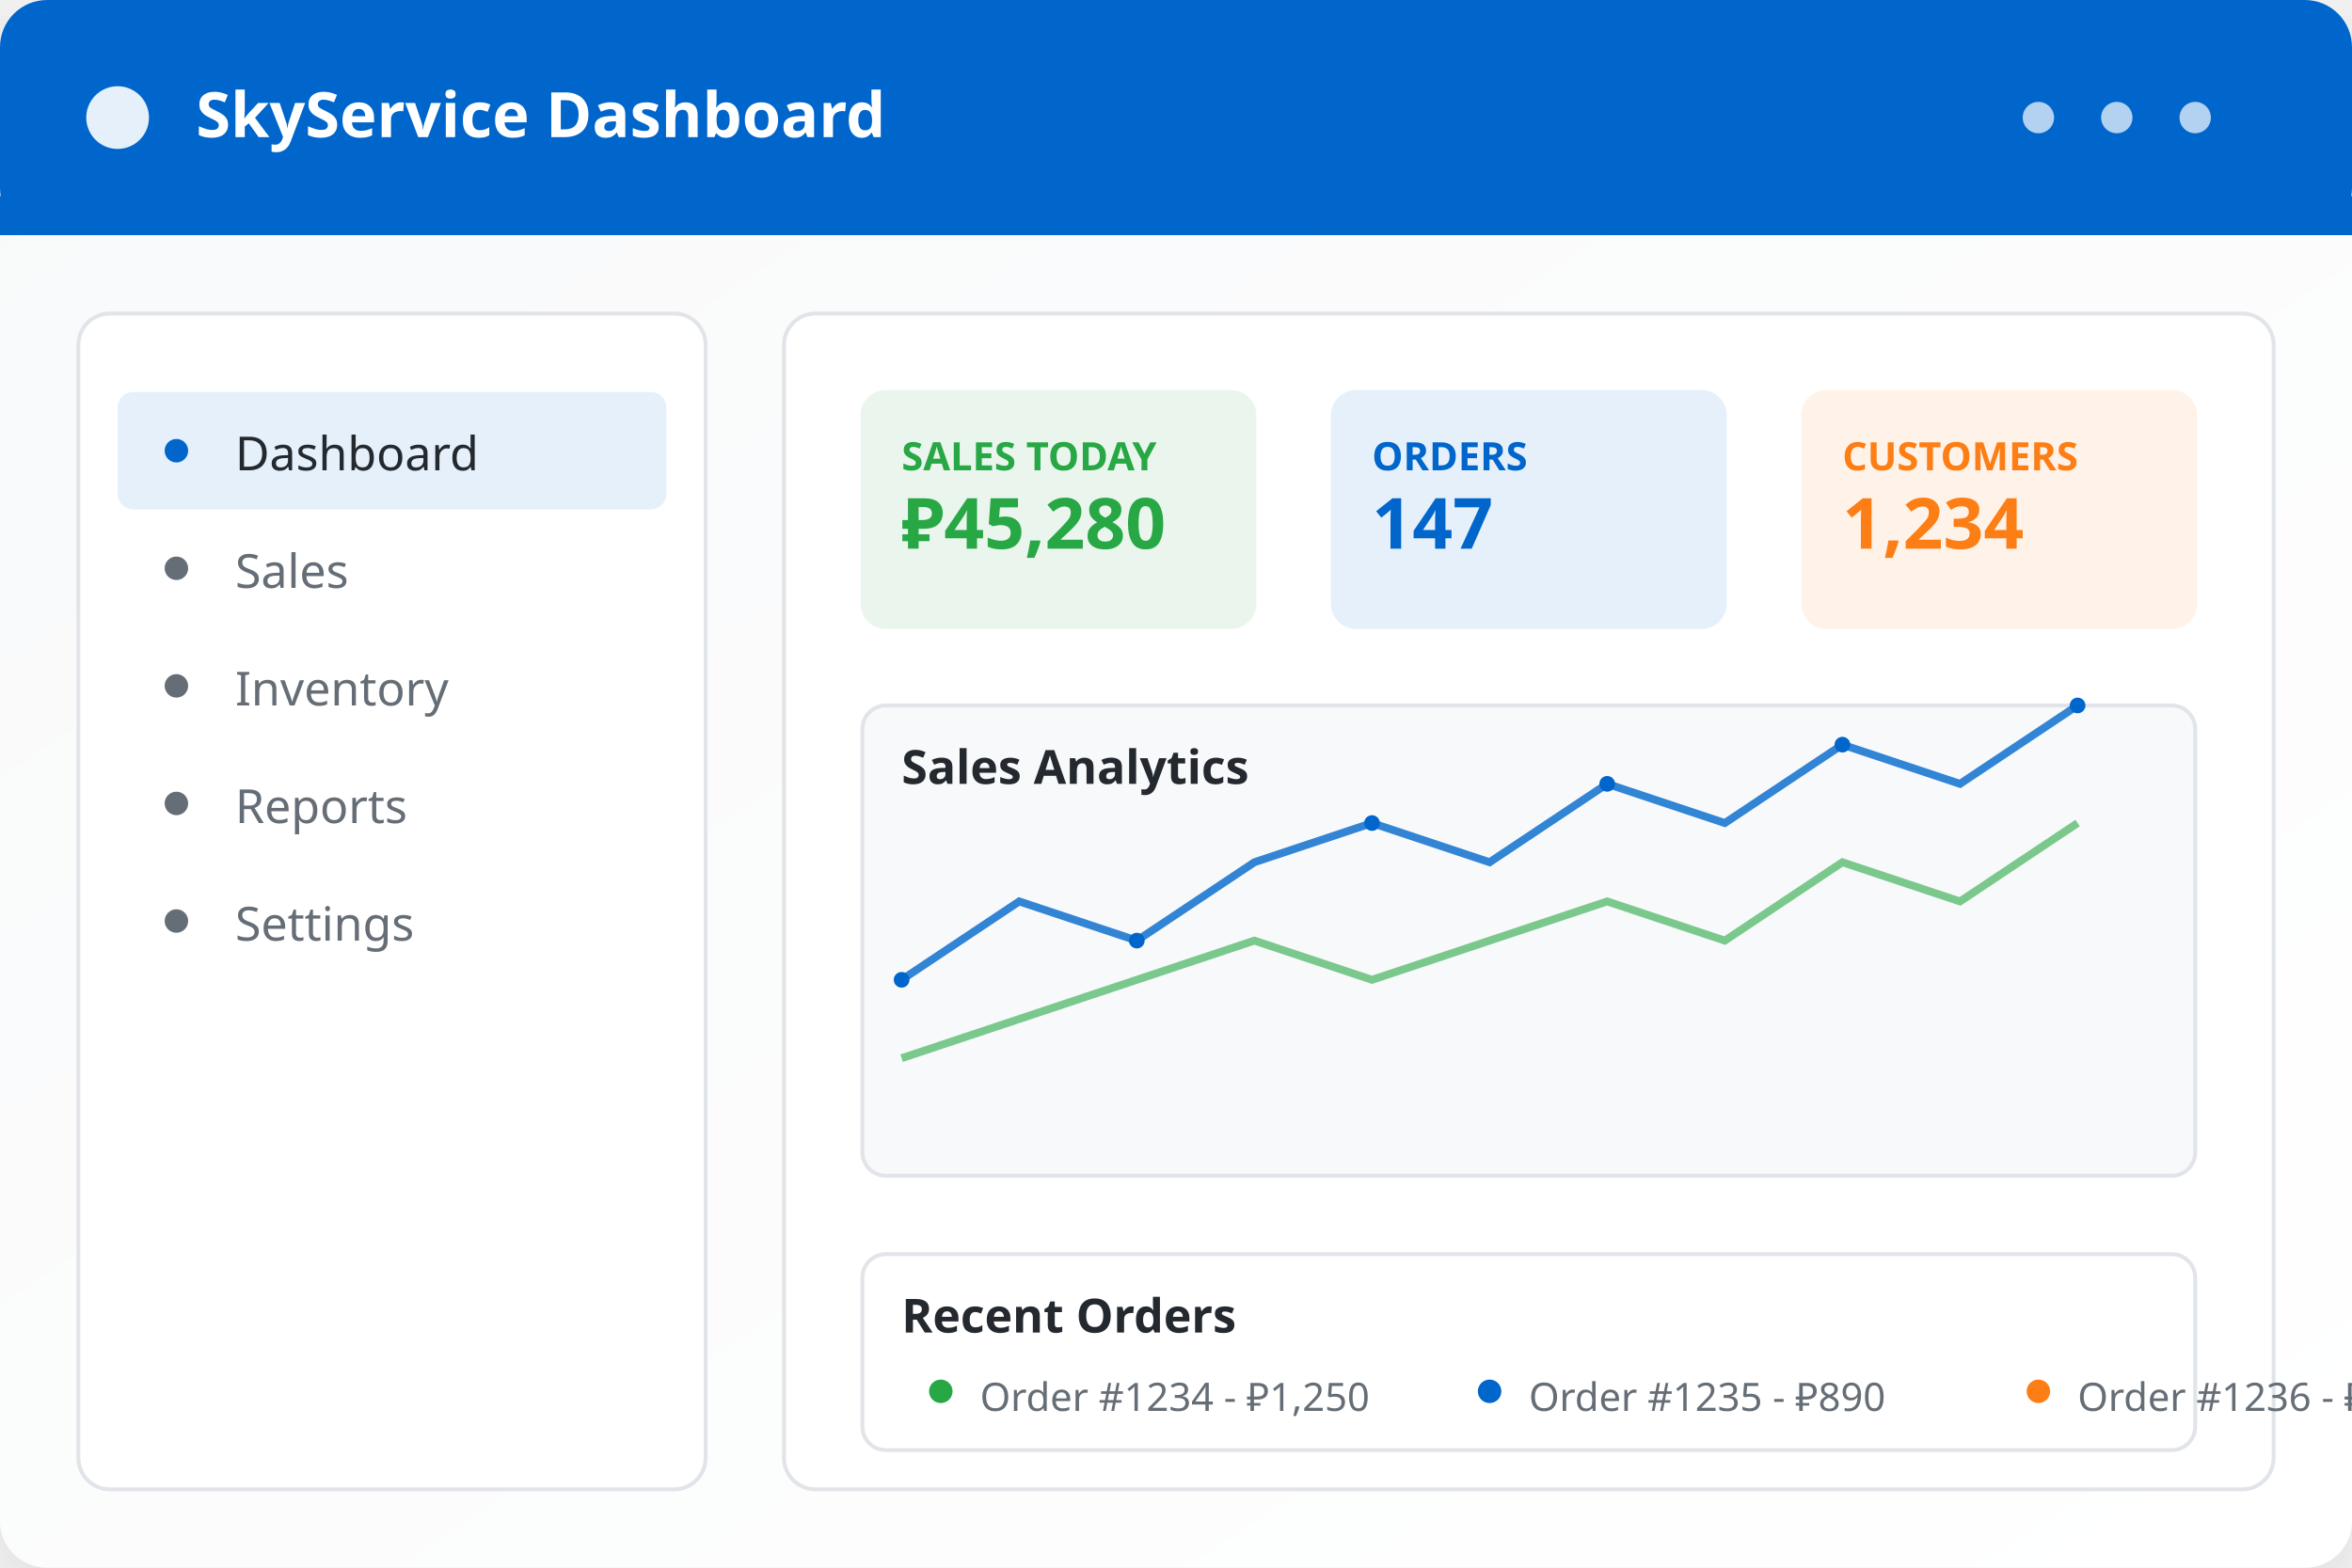
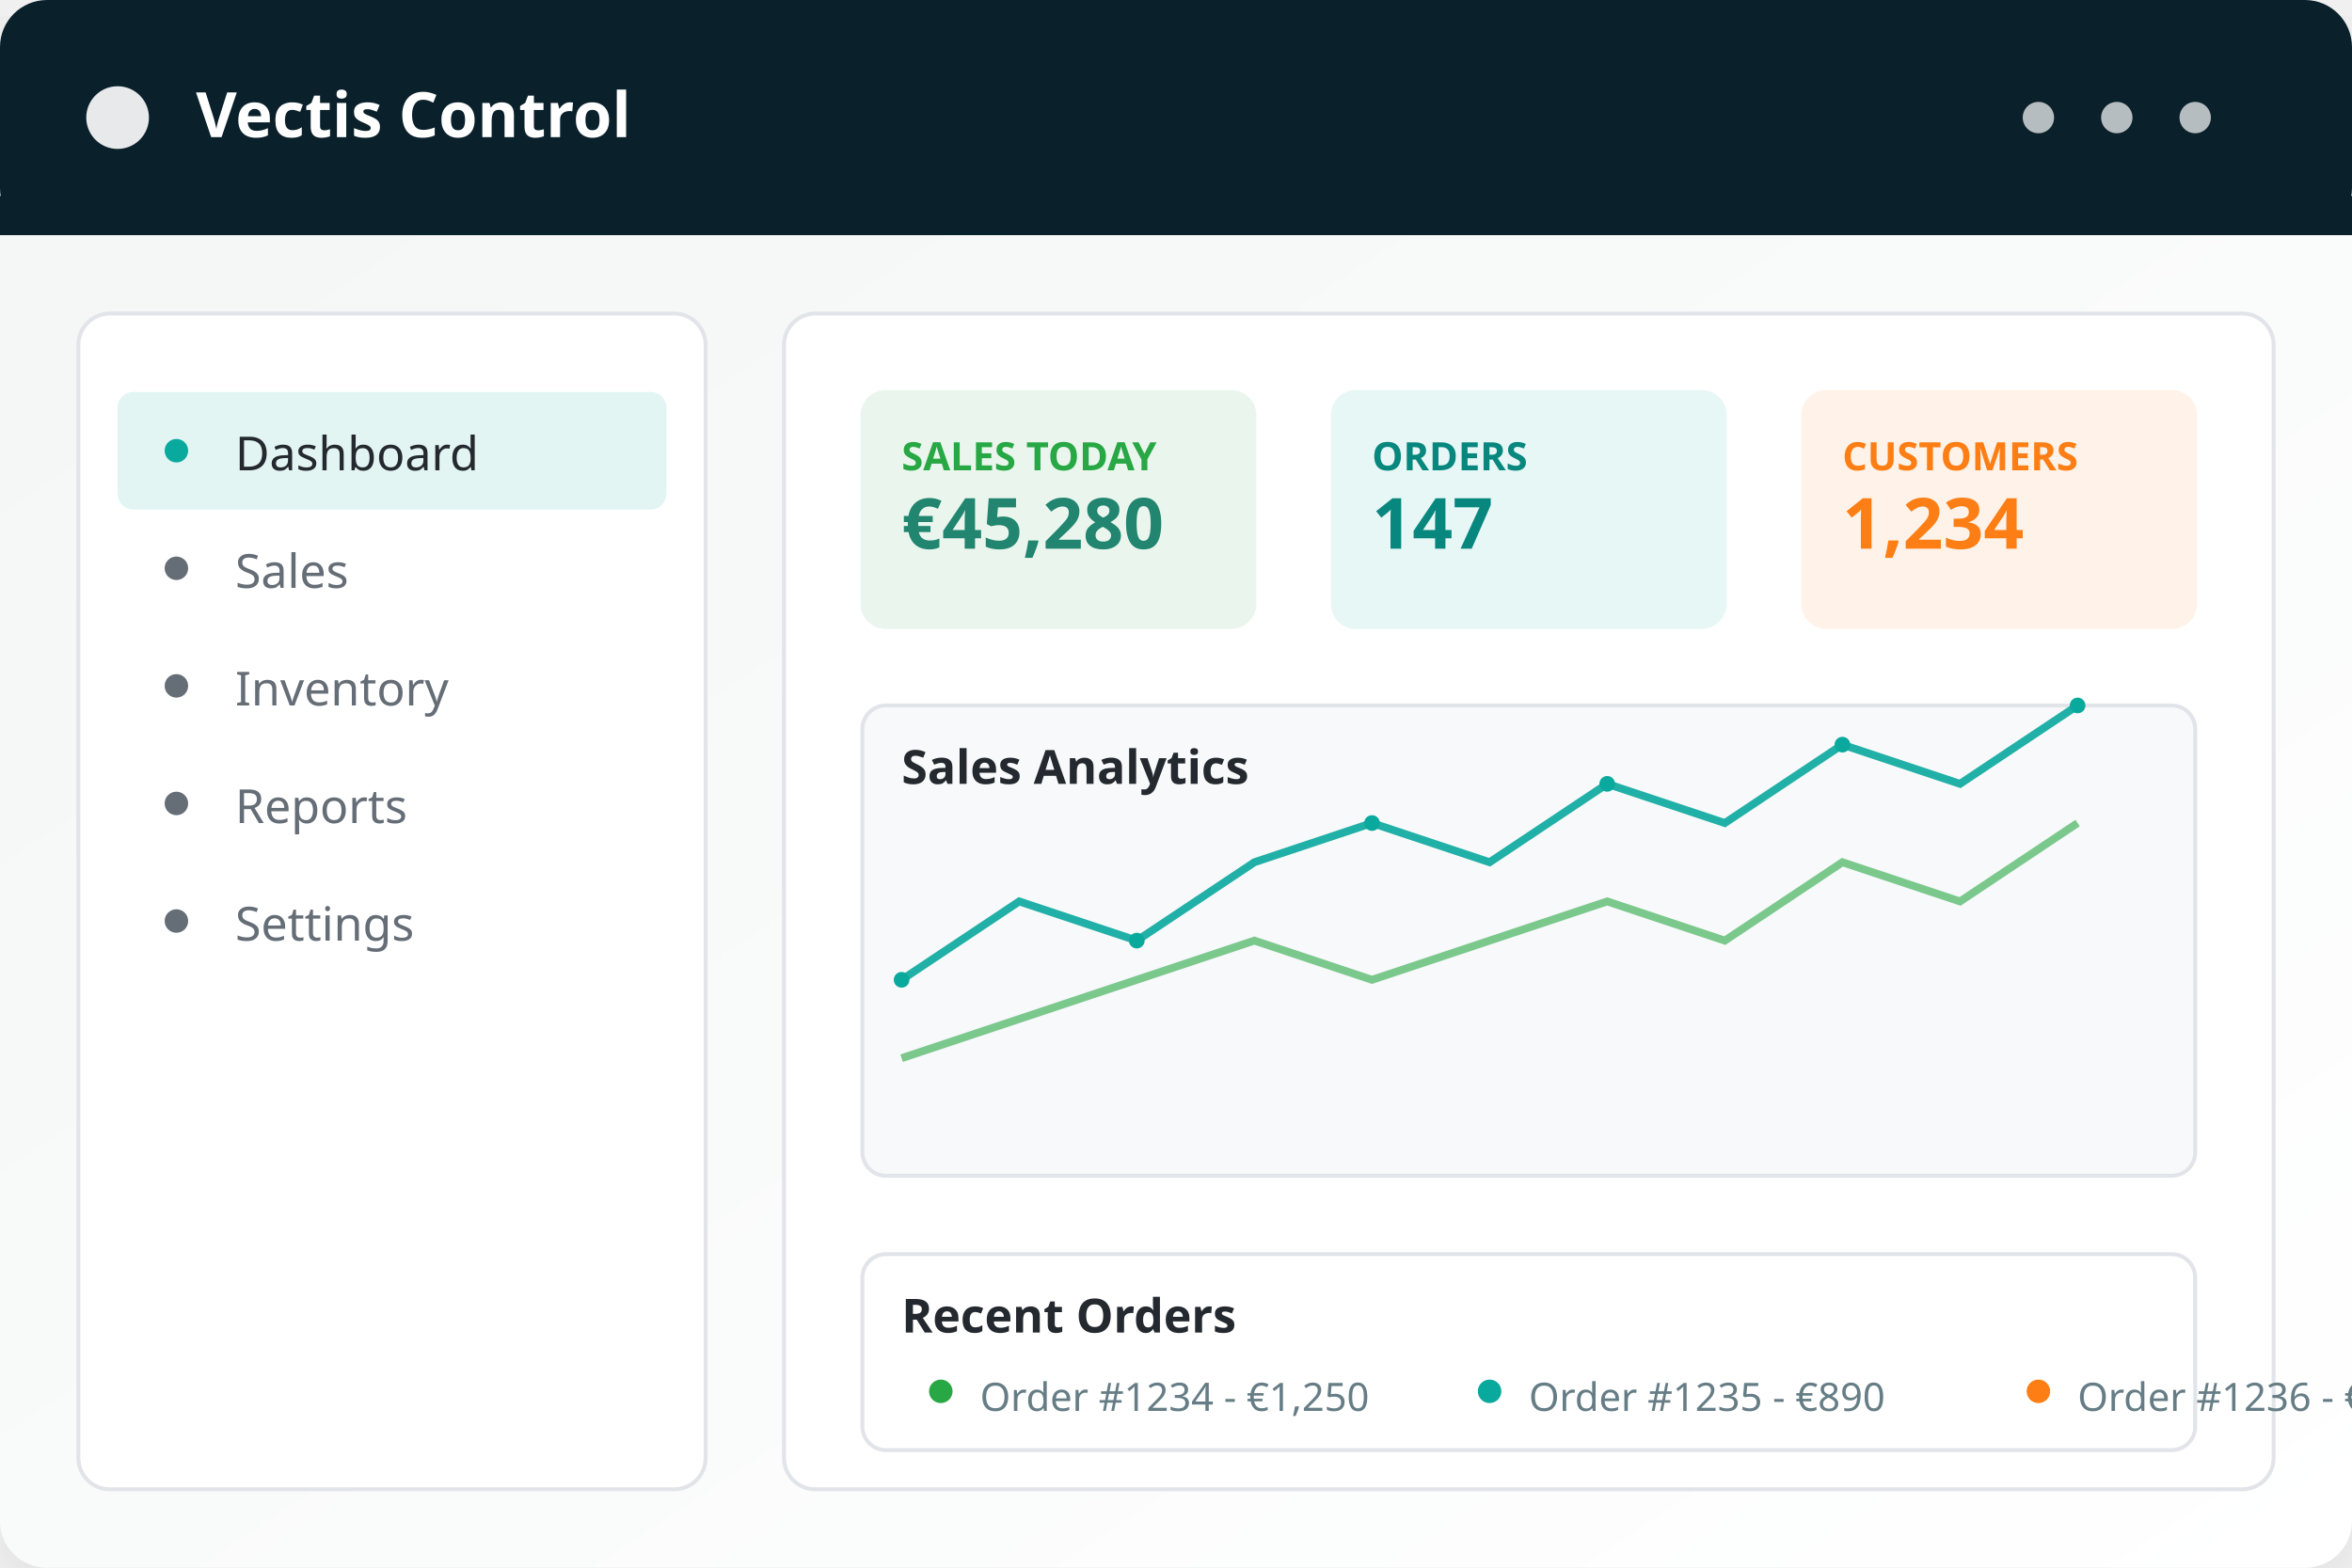
<svg xmlns="http://www.w3.org/2000/svg" width="600" height="400" viewBox="0 0 600 400">
  <defs>
    <linearGradient id="dashboardGradient" x1="0%" y1="0%" x2="100%" y2="100%">
-       <stop offset="0%" style="stop-color:#f8f9fa;stop-opacity:1" />
+       <stop offset="0%" style="stop-color:#f3f6f5;stop-opacity:1" />
      <stop offset="100%" style="stop-color:#ffffff;stop-opacity:1" />
    </linearGradient>
    <filter id="shadow" x="-20%" y="-20%" width="140%" height="140%">
      <feDropShadow dx="0" dy="4" stdDeviation="8" flood-color="#000000" flood-opacity="0.1" />
    </filter>
  </defs>
  <rect width="600" height="400" rx="12" fill="url(#dashboardGradient)" filter="url(#shadow)" />
-   <rect x="0" y="0" width="600" height="60" rx="12" fill="#0066cc" />
-   <rect x="0" y="50" width="600" height="10" fill="#0066cc" />
+   <rect x="0" y="0" width="600" height="60" rx="12" fill="#0a202a" />
+   <rect x="0" y="50" width="600" height="10" fill="#0a202a" />
  <circle cx="30" cy="30" r="8" fill="#ffffff" opacity="0.9" />
-   <text x="50" y="35" font-family="system-ui" font-size="16" font-weight="600" fill="#ffffff">SkyService Dashboard</text>
+   <text x="50" y="35" font-family="sans-serif" font-size="16" font-weight="600" fill="#ffffff">Vectis Control</text>
  <circle cx="520" cy="30" r="4" fill="#ffffff" opacity="0.7" />
  <circle cx="540" cy="30" r="4" fill="#ffffff" opacity="0.7" />
  <circle cx="560" cy="30" r="4" fill="#ffffff" opacity="0.7" />
  <rect x="20" y="80" width="160" height="300" rx="8" fill="#ffffff" stroke="#e1e4e8" stroke-width="1" />
-   <rect x="30" y="100" width="140" height="30" rx="4" fill="#0066cc" opacity="0.1" />
-   <circle cx="45" cy="115" r="3" fill="#0066cc" />
+   <rect x="30" y="100" width="140" height="30" rx="4" fill="#0aa99d" opacity="0.12" />
+   <circle cx="45" cy="115" r="3" fill="#0aa99d" />
  <text x="60" y="120" font-family="system-ui" font-size="12" fill="#24292f">Dashboard</text>
  <circle cx="45" cy="145" r="3" fill="#656d76" />
  <text x="60" y="150" font-family="system-ui" font-size="12" fill="#656d76">Sales</text>
  <circle cx="45" cy="175" r="3" fill="#656d76" />
  <text x="60" y="180" font-family="system-ui" font-size="12" fill="#656d76">Inventory</text>
  <circle cx="45" cy="205" r="3" fill="#656d76" />
  <text x="60" y="210" font-family="system-ui" font-size="12" fill="#656d76">Reports</text>
  <circle cx="45" cy="235" r="3" fill="#656d76" />
  <text x="60" y="240" font-family="system-ui" font-size="12" fill="#656d76">Settings</text>
  <rect x="200" y="80" width="380" height="300" rx="8" fill="#ffffff" stroke="#e1e4e8" stroke-width="1" />
  <rect x="220" y="100" width="100" height="60" rx="6" fill="#28a745" opacity="0.1" stroke="#28a745" stroke-width="1" />
  <text x="230" y="120" font-family="system-ui" font-size="10" fill="#28a745" font-weight="600">SALES TODAY</text>
-   <text x="230" y="140" font-family="system-ui" font-size="18" fill="#28a745" font-weight="700">₽45,280</text>
-   <rect x="340" y="100" width="100" height="60" rx="6" fill="#0066cc" opacity="0.1" stroke="#0066cc" stroke-width="1" />
-   <text x="350" y="120" font-family="system-ui" font-size="10" fill="#0066cc" font-weight="600">ORDERS</text>
-   <text x="350" y="140" font-family="system-ui" font-size="18" fill="#0066cc" font-weight="700">147</text>
+   <text x="230" y="140" font-family="sans-serif" font-size="18" fill="#21856f" font-weight="700">€45,280</text>
+   <rect x="340" y="100" width="100" height="60" rx="6" fill="#0aa99d" opacity="0.1" stroke="#0aa99d" stroke-width="1" />
+   <text x="350" y="120" font-family="sans-serif" font-size="10" fill="#07877e" font-weight="600">ORDERS</text>
+   <text x="350" y="140" font-family="sans-serif" font-size="18" fill="#07877e" font-weight="700">147</text>
  <rect x="460" y="100" width="100" height="60" rx="6" fill="#fd7e14" opacity="0.1" stroke="#fd7e14" stroke-width="1" />
  <text x="470" y="120" font-family="system-ui" font-size="10" fill="#fd7e14" font-weight="600">CUSTOMERS</text>
  <text x="470" y="140" font-family="system-ui" font-size="18" fill="#fd7e14" font-weight="700">1,234</text>
  <rect x="220" y="180" width="340" height="120" rx="6" fill="#f8f9fa" stroke="#e1e4e8" stroke-width="1" />
  <text x="230" y="200" font-family="system-ui" font-size="12" fill="#24292f" font-weight="600">Sales Analytics</text>
-   <polyline points="230,250 260,230 290,240 320,220 350,210 380,220 410,200 440,210 470,190 500,200 530,180" fill="none" stroke="#0066cc" stroke-width="2" opacity="0.8" />
+   <polyline points="230,250 260,230 290,240 320,220 350,210 380,220 410,200 440,210 470,190 500,200 530,180" fill="none" stroke="#0aa99d" stroke-width="2" opacity="0.9" />
  <polyline points="230,270 260,260 290,250 320,240 350,250 380,240 410,230 440,240 470,220 500,230 530,210" fill="none" stroke="#28a745" stroke-width="2" opacity="0.6" />
-   <circle cx="230" cy="250" r="2" fill="#0066cc" />
-   <circle cx="290" cy="240" r="2" fill="#0066cc" />
-   <circle cx="350" cy="210" r="2" fill="#0066cc" />
-   <circle cx="410" cy="200" r="2" fill="#0066cc" />
-   <circle cx="470" cy="190" r="2" fill="#0066cc" />
-   <circle cx="530" cy="180" r="2" fill="#0066cc" />
+   <circle cx="230" cy="250" r="2" fill="#0aa99d" />
+   <circle cx="290" cy="240" r="2" fill="#0aa99d" />
+   <circle cx="350" cy="210" r="2" fill="#0aa99d" />
+   <circle cx="410" cy="200" r="2" fill="#0aa99d" />
+   <circle cx="470" cy="190" r="2" fill="#0aa99d" />
+   <circle cx="530" cy="180" r="2" fill="#0aa99d" />
  <rect x="220" y="320" width="340" height="50" rx="6" fill="#ffffff" stroke="#e1e4e8" stroke-width="1" />
  <text x="230" y="340" font-family="system-ui" font-size="12" fill="#24292f" font-weight="600">Recent Orders</text>
  <circle cx="240" cy="355" r="3" fill="#28a745" />
-   <text x="250" y="360" font-family="system-ui" font-size="10" fill="#656d76">Order #1234 - ₽1,250</text>
-   <circle cx="380" cy="355" r="3" fill="#0066cc" />
-   <text x="390" y="360" font-family="system-ui" font-size="10" fill="#656d76">Order #1235 - ₽890</text>
+   <text x="250" y="360" font-family="sans-serif" font-size="10" fill="#667d85">Order #1234 - €1,250</text>
+   <circle cx="380" cy="355" r="3" fill="#0aa99d" />
+   <text x="390" y="360" font-family="sans-serif" font-size="10" fill="#667d85">Order #1235 - €890</text>
  <circle cx="520" cy="355" r="3" fill="#fd7e14" />
-   <text x="530" y="360" font-family="system-ui" font-size="10" fill="#656d76">Order #1236 - ₽2,100</text>
+   <text x="530" y="360" font-family="sans-serif" font-size="10" fill="#667d85">Order #1236 - €2,100</text>
</svg>
